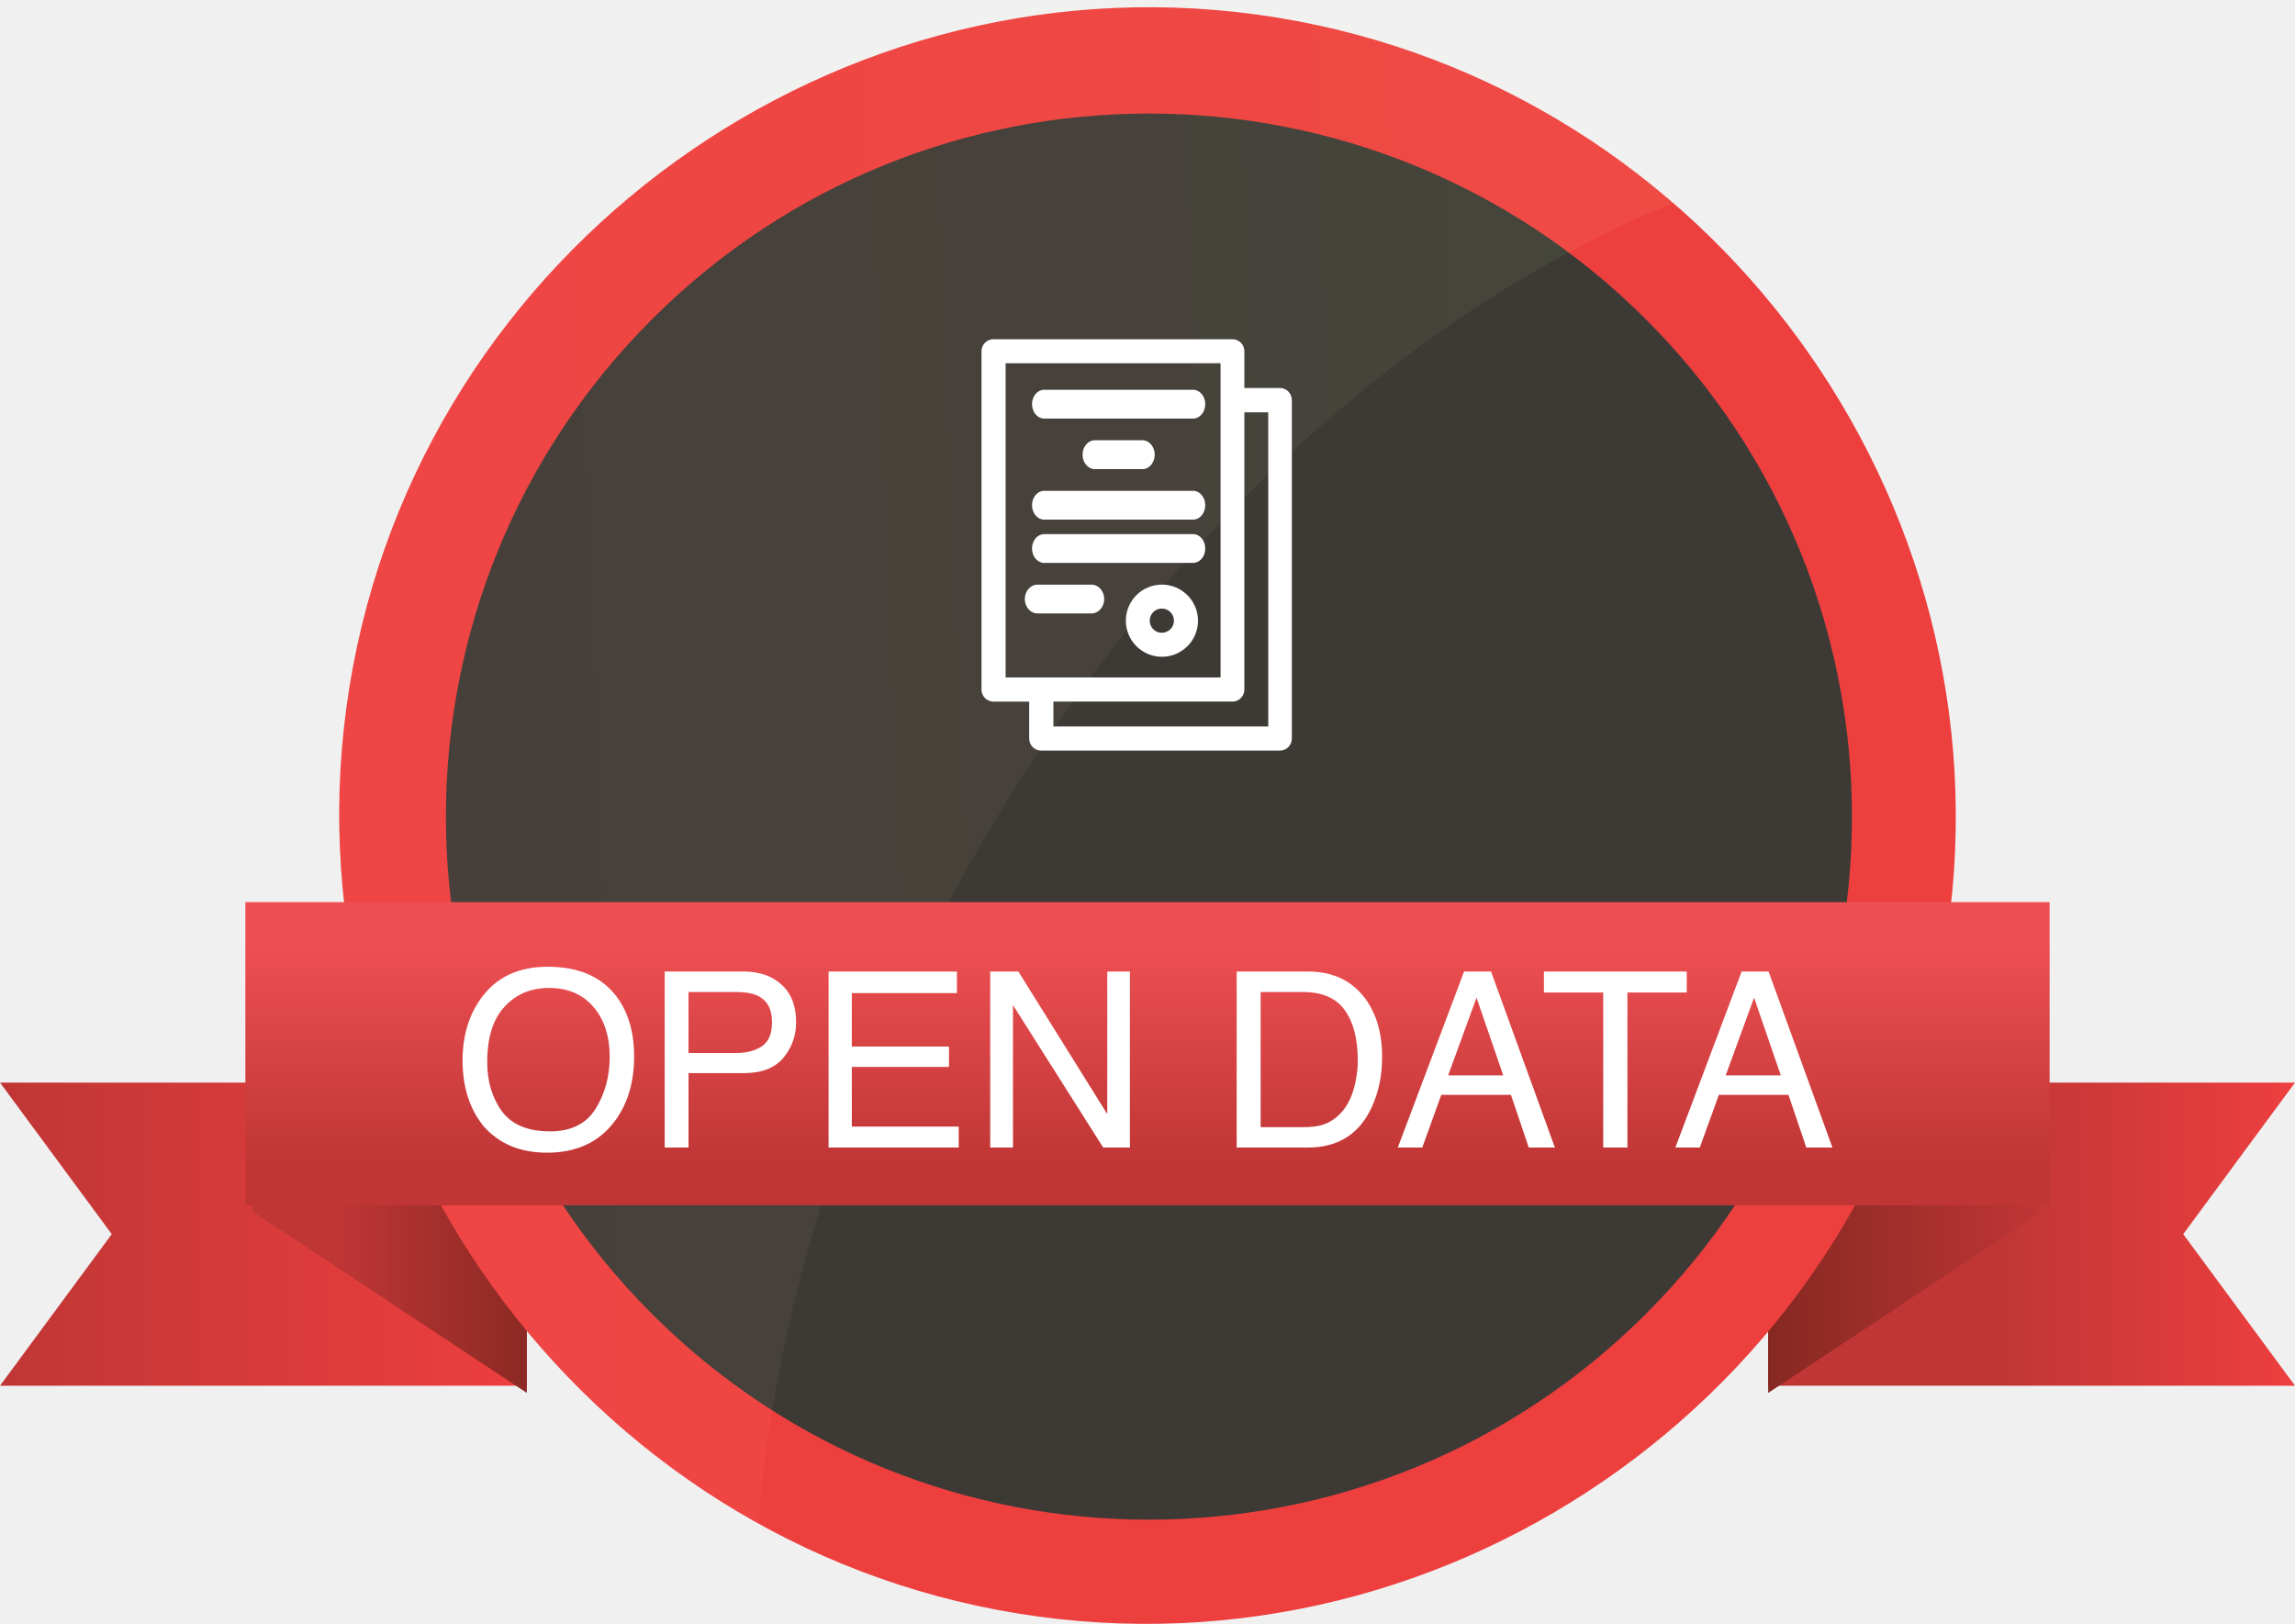
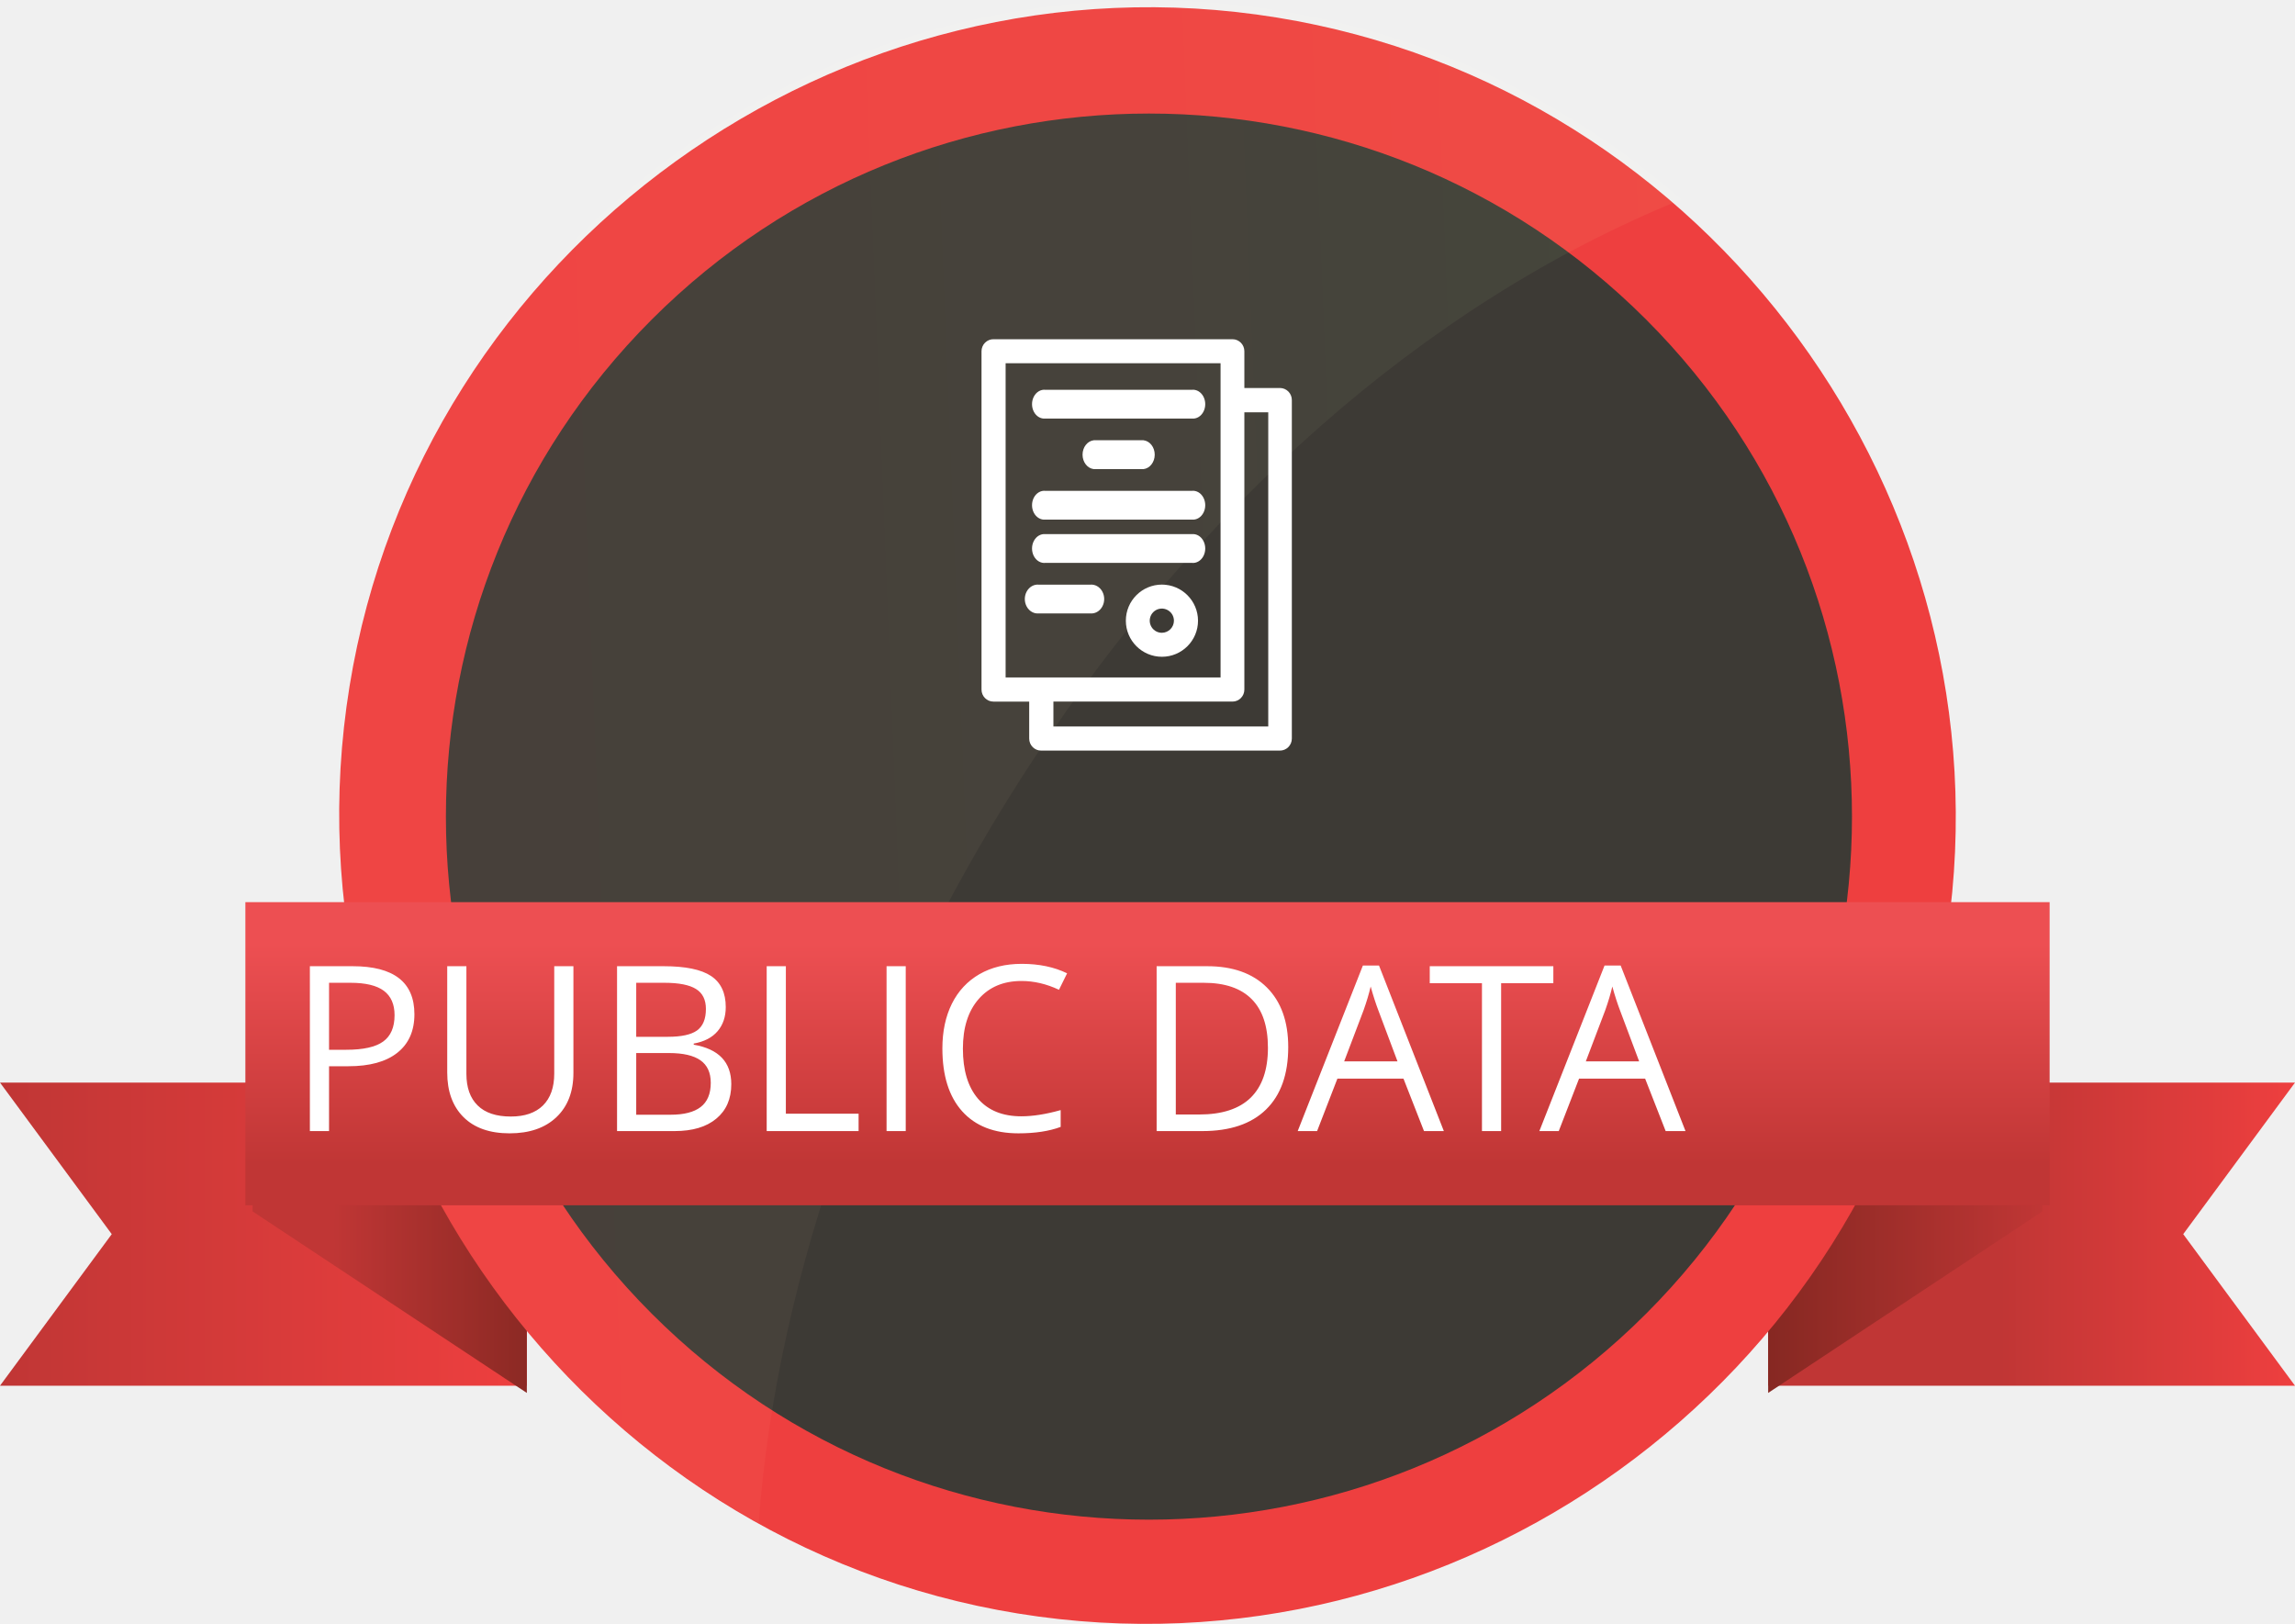
<svg xmlns="http://www.w3.org/2000/svg" id="svg90" version="1.1" viewBox="0 0 318 225" height="225" width="318">
  <defs id="defs56">
    <linearGradient gradientUnits="userSpaceOnUse" gradientTransform="scale(1.318368,0.7585133)" id="linearGradient-1" y2="258.4" x2="0" y1="258.4" x1="55.371">
      <stop id="stop20" offset="0%" stop-color="#EE3F3F" />
      <stop id="stop22" offset="100%" stop-color="#C03635" />
    </linearGradient>
    <linearGradient gradientUnits="userSpaceOnUse" gradientTransform="scale(1.318368,0.7585133)" id="linearGradient-2" y2="258.4" x2="185.836" y1="258.4" x1="241.207">
      <stop id="stop25" offset="0%" stop-color="#EE3F3F" />
      <stop id="stop27" offset="56%" stop-color="#C03635" />
    </linearGradient>
    <linearGradient gradientUnits="userSpaceOnUse" gradientTransform="scale(0.753103,1.32784)" id="linearGradient-3" y2="138.948" x2="61.224" y1="138.948" x1="100.753">
      <stop id="stop30" offset="0%" stop-color="#862822" />
      <stop id="stop32" offset="100%" stop-color="#C03635" />
    </linearGradient>
    <linearGradient gradientUnits="userSpaceOnUse" gradientTransform="scale(0.753103,1.32784)" id="linearGradient-4" y2="138.948" x2="375.779" y1="138.948" x1="325.321">
      <stop id="stop35" offset="0%" stop-color="#862822" />
      <stop id="stop37" offset="100%" stop-color="#C03635" />
    </linearGradient>
    <linearGradient gradientUnits="userSpaceOnUse" gradientTransform="scale(0.9388912,1.065086)" id="linearGradient-5" y2="125.964" x2="65.541" y1="117.787" x1="245.719">
      <stop id="stop40" offset="0%" stop-color="#50783E" />
      <stop id="stop42" offset="18%" stop-color="#55673A" />
      <stop id="stop44" offset="47%" stop-color="#5C5134" />
      <stop id="stop46" offset="75%" stop-color="#604430" />
      <stop id="stop48" offset="100%" stop-color="#613F2F" />
    </linearGradient>
    <linearGradient gradientUnits="userSpaceOnUse" gradientTransform="scale(2.43975,0.409878)" id="linearGradient-6" y2="454.473" x2="65.171" y1="380.097" x1="65.171">
      <stop id="stop51" offset="0%" stop-color="#ED4F52" />
      <stop id="stop53" offset="100%" stop-color="#C03635" />
    </linearGradient>
  </defs>
  <g id="g132" transform="translate(0,-25)">
    <polygon id="Path" fill="url(#linearGradient-1)" points="0,175 73,175 73,217 0,217 15.485,196 " style="fill:url(#linearGradient-1);fill-rule:nonzero;stroke:none;stroke-width:1" />
    <polygon id="polygon59" fill="url(#linearGradient-2)" points="318,175 245,175 245,217 318,217 302.512,196 " style="fill:url(#linearGradient-2);fill-rule:nonzero;stroke:none;stroke-width:1" />
    <polygon id="polygon61" fill="url(#linearGradient-3)" points="73,218 35,192.85 35,151 73,176.15 " style="fill:url(#linearGradient-3);fill-rule:nonzero;stroke:none;stroke-width:1" />
    <polygon id="polygon63" fill="url(#linearGradient-4)" points="245,218 283,192.85 283,151 245,176.15 " style="fill:url(#linearGradient-4);fill-rule:nonzero;stroke:none;stroke-width:1" />
    <path d="m 159,137.963 110.565,17.947 C 259.716,216.58 201.709,258.403 141.059,248.565 80.408,238.727 38.6,180.687 48.434,120.088 58.269,59.49 116.29,17.595 176.941,27.433 236.937,37.169 278.63,94.091 269.827,154.253 Z" id="path65" fill="#ee3f3f" style="fill-rule:nonzero;stroke:none;stroke-width:1" />
    <circle id="Oval" fill="#3d3a35" transform="rotate(-45)" cx="14.886" cy="210.256" r="97.414" style="fill-rule:nonzero;stroke:none;stroke-width:1" />
    <path d="M 233,52.631 C 200.581,24.371 154.903,17.125 115.353,33.969 75.803,50.812 49.32,88.789 47.145,131.781 44.969,174.773 67.483,215.238 105.131,236 110.141,167.35 159.978,82.171 233,52.631 Z" id="path68" fill="url(#linearGradient-5)" opacity="0.13" style="mix-blend-mode:screen;fill:url(#linearGradient-5);fill-rule:nonzero;stroke:none;stroke-width:1" />
    <rect id="Rectangle" fill="url(#linearGradient-6)" x="34" y="150" width="250" height="42" style="fill:url(#linearGradient-6);fill-rule:nonzero;stroke:none;stroke-width:1" />
-     <g aria-label="OPEN DATA" id="OPEN-DATA" style="fill:#ffffff">
-       <path d="m 75.88,158.948 q 6.458,0 9.562,4.15 2.424,3.237 2.424,8.284 0,5.462 -2.772,9.081 -3.254,4.25 -9.28,4.25 -5.628,0 -8.849,-3.719 -2.872,-3.586 -2.872,-9.064 0,-4.947 2.457,-8.467 3.154,-4.516 9.33,-4.516 z m 0.332,22.811 q 4.366,0 6.309,-3.121 1.959,-3.138 1.959,-7.205 0,-4.3 -2.258,-6.923 -2.241,-2.623 -6.143,-2.623 -3.785,0 -6.176,2.606 -2.391,2.59 -2.391,7.653 0,4.051 2.042,6.84 2.059,2.772 6.657,2.772 z m -0.232,-22.811 z" id="path1631" />
-       <path d="m 92.1,159.612 h 10.974 q 3.254,0 5.246,1.843 1.992,1.826 1.992,5.146 0,2.855 -1.776,4.98 -1.776,2.108 -5.462,2.108 H 95.404 V 184 h -3.304 z m 14.875,7.006 q 0,-2.689 -1.992,-3.652 -1.096,-0.515 -3.005,-0.515 h -6.574 v 8.45 h 6.574 q 2.225,0 3.603,-0.946 1.395,-0.946 1.395,-3.337 z" id="path1633" />
-       <path d="m 114.811,159.612 h 17.78 v 2.988 h -14.56 v 7.404 h 13.464 v 2.822 h -13.464 v 8.268 h 14.809 V 184 h -18.029 z m 9.015,0 z" id="path1635" />
-       <path d="m 137.206,159.612 h 3.901 l 12.318,19.756 V 159.612 h 3.138 V 184 h -3.702 L 140.361,164.261 V 184 h -3.154 z m 9.463,0 z" id="path1637" />
-       <path d="m 180.57,181.178 q 1.677,0 2.756,-0.349 1.926,-0.647 3.154,-2.49 0.979,-1.478 1.411,-3.785 0.249,-1.378 0.249,-2.557 0,-4.532 -1.81,-7.039 -1.793,-2.507 -5.794,-2.507 h -5.86 v 18.727 z m -9.214,-21.565 h 9.878 q 5.03,0 7.803,3.569 2.474,3.221 2.474,8.251 0,3.885 -1.461,7.022 Q 187.476,184 181.2,184 h -9.845 z" id="path1639" />
-       <path d="m 208.294,174.006 -3.702,-10.774 -3.935,10.774 z m -5.429,-14.394 h 3.735 L 215.449,184 h -3.619 l -2.474,-7.305 h -9.646 L 197.072,184 h -3.387 z m 1.71,0 z" id="path1641" />
-       <path d="m 233.719,159.612 v 2.905 h -8.218 V 184 h -3.354 v -21.482 h -8.218 v -2.905 z" id="path1643" />
-       <path d="m 246.752,174.006 -3.702,-10.774 -3.935,10.774 z M 241.323,159.612 h 3.735 L 253.907,184 h -3.619 l -2.474,-7.305 H 238.169 L 235.529,184 h -3.387 z m 1.71,0 z" id="path1645" />
-     </g>
    <path d="m 170.773,72.001 h -33.081 c -0.445,-0.012 -0.875,0.158 -1.194,0.472 -0.319,0.313 -0.498,0.744 -0.498,1.193 v 46.881 c 0,0.919 0.738,1.664 1.648,1.664 h 4.959 v 5.125 c -1e-5,0.444 0.176,0.87 0.488,1.182 0.312,0.313 0.735,0.486 1.175,0.482 h 33.067 c 0.44,0.004 0.863,-0.17 1.175,-0.482 0.312,-0.313 0.488,-0.738 0.488,-1.182 V 80.454 c 0.007,-0.441 -0.159,-0.868 -0.463,-1.186 -0.304,-0.318 -0.72,-0.5 -1.157,-0.508 h -4.959 v -5.095 c 0,-0.919 -0.738,-1.664 -1.648,-1.664 z M 139.34,118.867 V 75.329 h 29.784 v 43.538 z m 36.392,-36.734 v 43.523 h -29.77 v -3.446 h 24.811 c 0.91,0 1.648,-0.745 1.648,-1.664 V 82.133 Z" id="Shape" fill="#ffffff" style="fill-rule:nonzero;stroke:none;stroke-width:1" />
    <path d="m 165.142,79.009 h -20.283 c -0.643,-0.071 -1.264,0.293 -1.604,0.938 -0.34,0.645 -0.34,1.461 0,2.107 0.34,0.645 0.961,1.009 1.604,0.938 h 20.283 c 0.643,0.071 1.264,-0.293 1.604,-0.938 0.34,-0.645 0.34,-1.461 0,-2.107 -0.34,-0.645 -0.961,-1.009 -1.604,-0.938 z" id="path75" fill="#ffffff" style="fill-rule:nonzero;stroke:none;stroke-width:1" />
    <path d="M 158.435,90 C 159.322,89.903 160,89.037 160,88 c 0,-1.037 -0.678,-1.903 -1.565,-2 h -6.871 C 150.678,86.097 150,86.963 150,88 c 0,1.037 0.678,1.903 1.565,2 z" id="path77" fill="#ffffff" style="fill-rule:nonzero;stroke:none;stroke-width:1" />
    <path d="m 165.142,93.009 h -20.283 c -0.643,-0.071 -1.264,0.293 -1.604,0.938 -0.34,0.645 -0.34,1.461 0,2.107 0.34,0.645 0.961,1.009 1.604,0.938 h 20.283 c 0.643,0.071 1.264,-0.293 1.604,-0.938 0.34,-0.645 0.34,-1.461 0,-2.107 -0.34,-0.645 -0.961,-1.009 -1.604,-0.938 z" id="path79" fill="#ffffff" style="fill-rule:nonzero;stroke:none;stroke-width:1" />
    <path d="m 165.142,99.009 h -20.283 c -0.643,-0.071 -1.264,0.293 -1.604,0.938 -0.34,0.645 -0.34,1.461 0,2.107 0.34,0.645 0.961,1.009 1.604,0.938 h 20.283 c 0.643,0.071 1.264,-0.293 1.604,-0.938 0.34,-0.645 0.34,-1.461 0,-2.107 -0.34,-0.645 -0.961,-1.009 -1.604,-0.938 z" id="path81" fill="#ffffff" style="fill-rule:nonzero;stroke:none;stroke-width:1" />
    <path d="m 151.048,106.009 h -7.096 c -0.675,-0.071 -1.327,0.293 -1.684,0.938 -0.357,0.645 -0.357,1.461 0,2.107 0.357,0.645 1.009,1.009 1.684,0.938 h 7.096 c 0.675,0.071 1.327,-0.293 1.684,-0.938 0.357,-0.645 0.357,-1.461 0,-2.107 -0.357,-0.645 -1.009,-1.009 -1.684,-0.938 z" id="path83" fill="#ffffff" style="fill-rule:nonzero;stroke:none;stroke-width:1" />
    <path d="m 161,106 c -2.761,0 -5,2.239 -5,5 0,2.761 2.239,5 5,5 2.761,0 5,-2.239 5,-5 -0.008,-2.758 -2.242,-4.992 -5,-5 z m 0,6.676 c -0.679,0.006 -1.295,-0.399 -1.559,-1.025 -0.264,-0.626 -0.124,-1.349 0.354,-1.832 0.478,-0.482 1.2,-0.629 1.829,-0.37 0.628,0.259 1.038,0.871 1.038,1.55 3e-5,0.92 -0.742,1.668 -1.662,1.676 z" id="path85" fill="#ffffff" style="fill-rule:nonzero;stroke:none;stroke-width:1" />
+     <text xml:space="preserve" style="font-style:normal;font-variant:normal;font-weight:normal;font-stretch:condensed;font-size:32px;line-height:1.25;font-family:'Open Sans';-inkscape-font-specification:'Open Sans Condensed';text-align:center;text-anchor:middle;fill:#ffffff" x="157.453" y="181.718" id="text1">
+       <tspan id="tspan1" x="157.453" y="181.718" style="font-style:normal;font-variant:normal;font-weight:normal;font-stretch:normal;font-size:32px;font-family:'Open Sans';-inkscape-font-specification:'Open Sans';fill:#ffffff">PUBLIC DATA</tspan>
+     </text>
  </g>
</svg>
